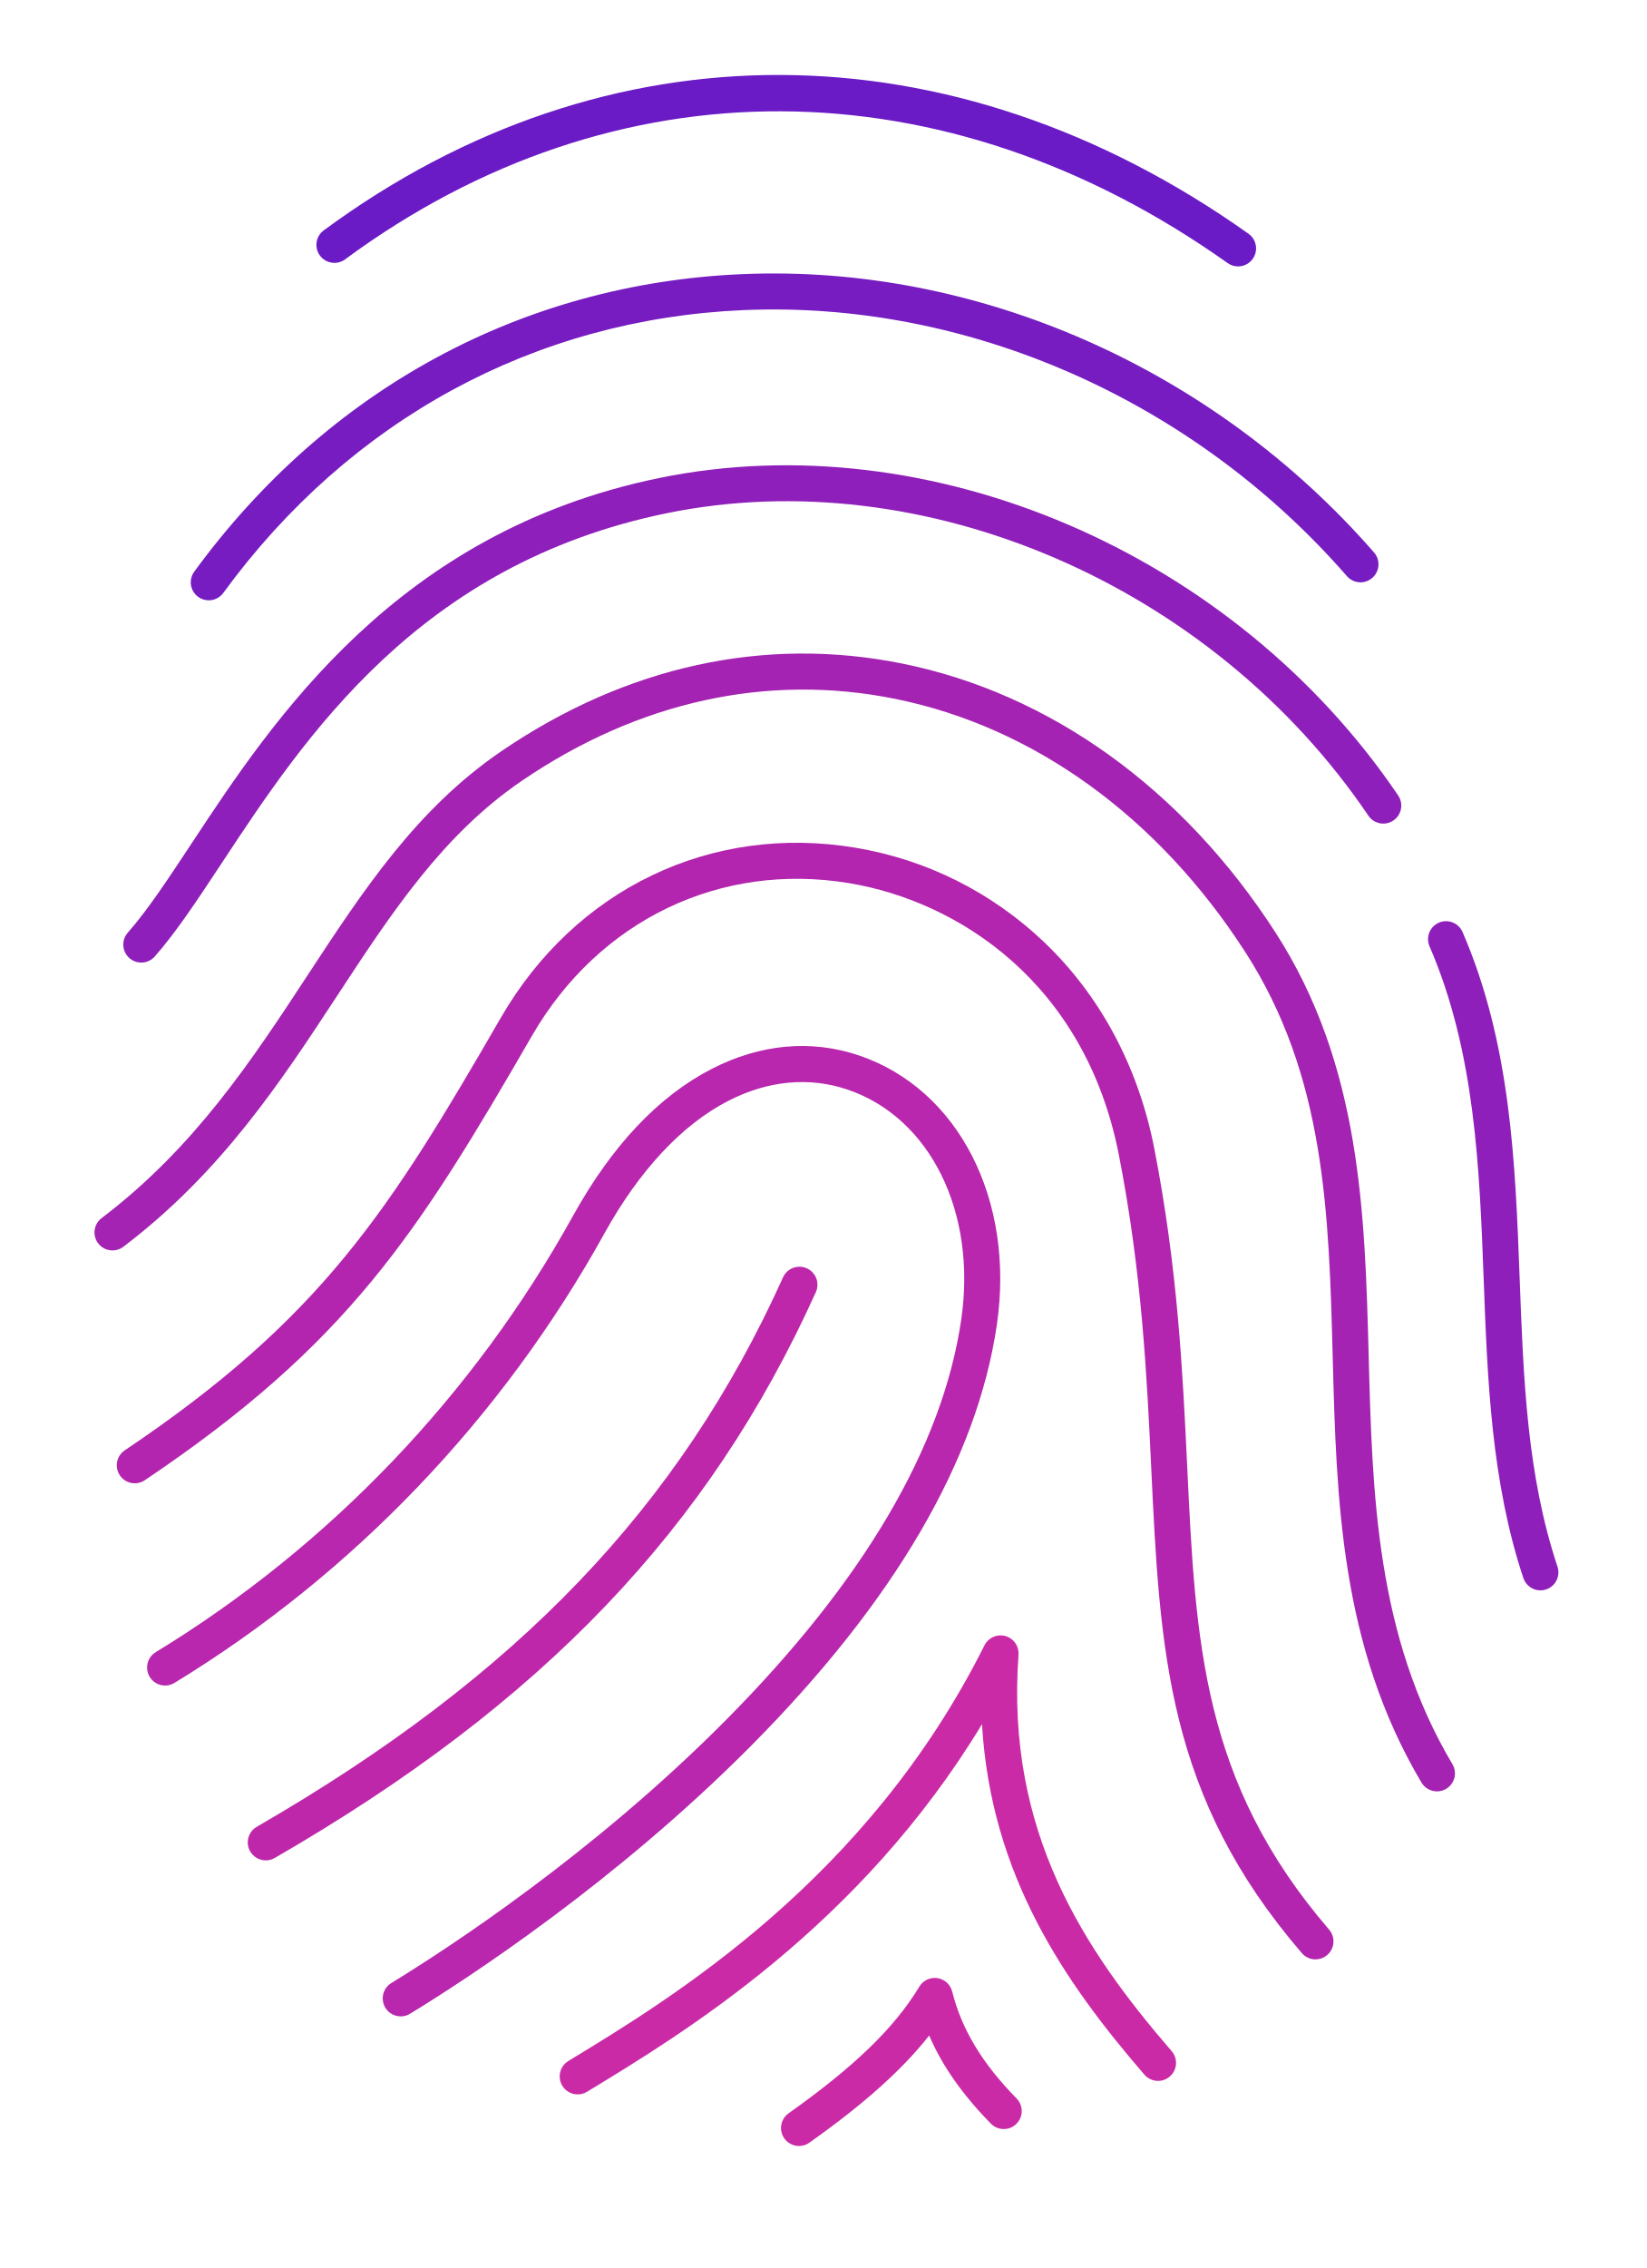
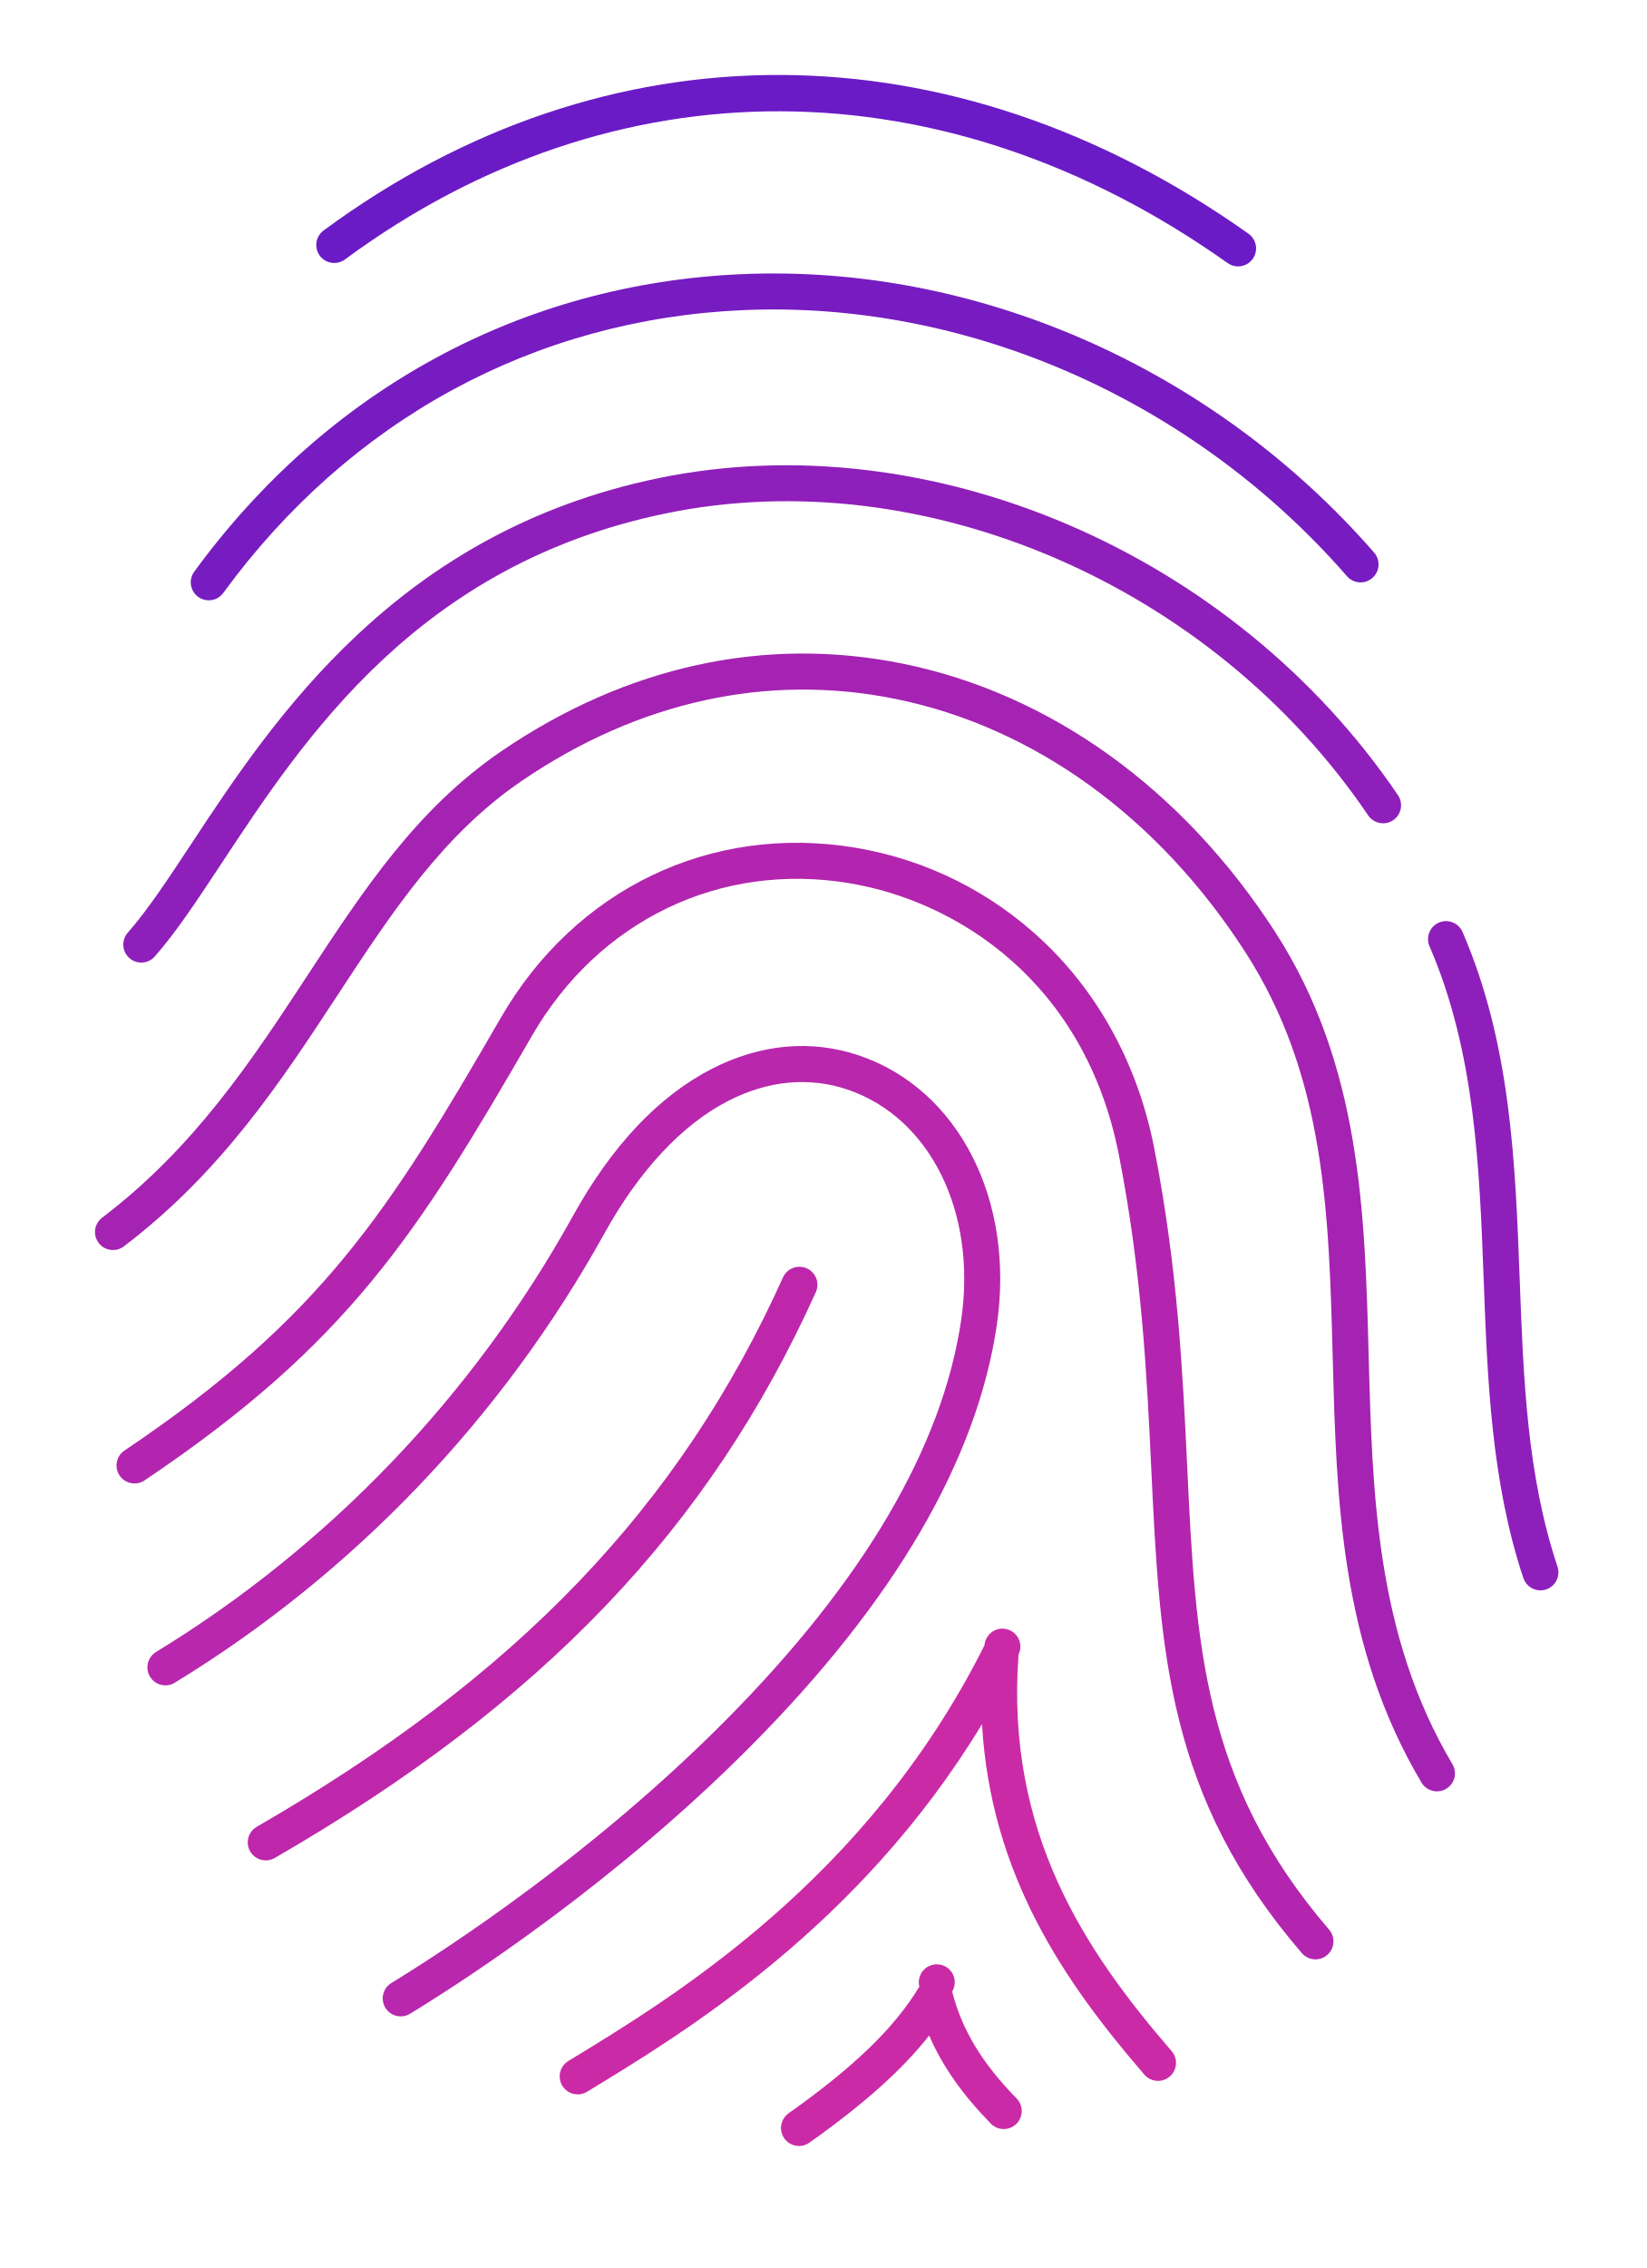
<svg xmlns="http://www.w3.org/2000/svg" width="365.981" height="503.975" viewBox="0 0 365.981 503.975">
-   <path fill="#CB2AA6" d="M177.594 476.868a4 4 0 0 1-2.316-7.264c14.63-10.367 23.593-19.048 29.065-28.148a4 4 0 0 1 7.31 1.092c2.09 8.373 6.637 15.92 14.31 23.755 1.547 1.578 1.52 4.11-.058 5.656s-4.11 1.52-5.656-.06c-6.33-6.46-10.805-12.824-13.718-19.584-6.045 7.678-14.558 15.263-26.628 23.816a3.983 3.983 0 0 1-2.31.738z" />
-   <path fill="#CB2AA6" d="M128.404 465.398a4 4 0 0 1-2.08-7.42c23.227-14.102 66.46-40.35 92.5-92.37a4 4 0 0 1 7.567 2.08c-2.875 39.455 14.66 65.657 34.04 88.096a4 4 0 0 1-6.057 5.23c-17.798-20.608-34.12-44.28-36.1-77.872-27.212 44.895-66.034 68.464-87.797 81.677a3.997 3.997 0 0 1-2.072.58z" />
-   <path fill="#B325AE" d="M292.402 435.397a3.99 3.99 0 0 1-3.033-1.39c-30.01-34.85-31.54-67.046-33.48-107.808-.966-20.35-2.06-43.416-7.202-69.606-7.532-38.382-35.88-56.334-59.897-60.337-28.674-4.78-55.702 8.22-70.555 33.92-25.418 43.978-40.792 68.345-86.107 98.786a4 4 0 0 1-4.46-6.64c43.844-29.455 58.832-53.226 83.64-96.15 16.564-28.66 46.763-43.146 78.797-37.807 15.807 2.634 30.308 9.878 41.937 20.95 12.486 11.887 20.957 27.703 24.496 45.737 5.254 26.767 6.364 50.143 7.345 70.767 1.864 39.225 3.336 70.207 31.55 102.967a4.002 4.002 0 0 1-3.03 6.61z" />
-   <path fill="#A423B2" d="M319.404 398.065c-1.365 0-2.695-.7-3.442-1.958-18.04-30.367-18.9-62.976-19.733-94.51-.85-32.13-1.65-62.477-19.477-90.104-19.356-29.998-46.965-49.954-77.738-56.19-28.378-5.752-57.08.534-82.99 18.18-17.586 11.973-28.958 29.307-40.996 47.658-12.694 19.35-25.82 39.358-47.546 55.856a4 4 0 1 1-4.837-6.37c20.63-15.667 33.372-35.09 45.693-53.873 12.488-19.035 24.282-37.014 43.182-49.883 27.736-18.887 58.537-25.6 89.084-19.408 32.904 6.67 62.335 27.87 82.87 59.693 19.044 29.512 19.912 62.413 20.75 94.23.807 30.51 1.64 62.06 18.614 90.636a3.997 3.997 0 0 1-1.396 5.482c-.64.38-1.345.563-2.04.563z" />
-   <path fill="#B827AD" d="M89.07 448.065a4 4 0 0 1-2.09-7.413c12.505-7.647 44.777-28.64 74.278-58.34 30.632-30.84 48.26-60.806 52.398-89.067 3.498-23.898-6.908-44.928-25.306-51.14-8.517-2.876-17.68-2.002-26.496 2.53-10.235 5.26-19.74 15.427-27.482 29.4-22.787 41.126-55.843 75.68-95.594 99.927a4 4 0 0 1-4.166-6.83c38.57-23.526 70.646-57.06 92.763-96.973 8.636-15.587 19.006-26.568 30.822-32.64 10.786-5.544 22.096-6.58 32.713-2.995 22.12 7.47 34.73 32.092 30.662 59.878-4.39 29.993-22.773 61.467-54.638 93.547-30.115 30.318-63.028 51.73-75.78 59.526a3.98 3.98 0 0 1-2.083.59z" />
-   <path fill="#BE27AA" d="M59.07 413.398a4 4 0 0 1-2.003-7.465c57.908-33.438 94-71.12 117.02-122.18a4.002 4.002 0 0 1 7.295 3.288c-23.755 52.688-60.86 91.492-120.314 125.82a3.974 3.974 0 0 1-1.997.538z" />
-   <path fill="#8F1FBA" d="M342.4 353.398a4.002 4.002 0 0 1-3.795-2.736c-7.136-21.408-7.99-44.216-8.816-66.272-.935-24.93-1.9-50.707-12.06-74.152a4 4 0 0 1 7.34-3.18c10.758 24.823 11.752 51.365 12.713 77.032.843 22.484 1.638 43.72 8.412 64.043a4.002 4.002 0 0 1-3.796 5.265zM31.4 213.897a4 4 0 0 1-3-6.646c4.377-4.966 8.923-11.856 14.186-19.834 18.19-27.573 45.677-69.24 103.96-81.203 60.218-12.358 127.756 16.653 164.236 70.554a4 4 0 0 1-6.625 4.485c-34.717-51.294-98.87-78.93-156.002-67.202-55.04 11.296-80.385 49.718-98.892 77.772-5.428 8.23-10.116 15.335-14.863 20.72a3.987 3.987 0 0 1-3 1.355z" />
-   <path fill="#761CC1" d="M46.397 133.397a4 4 0 0 1-3.227-6.36c29.6-40.527 72.84-64.008 121.756-66.12 52.253-2.253 104.764 20.87 140.49 61.85a4 4 0 0 1-6.03 5.258C265.24 88.86 215.115 66.767 165.27 68.91c-46.437 2.004-87.505 24.323-115.64 62.846a3.99 3.99 0 0 1-3.233 1.64z" />
-   <path fill="#6A1BC6" d="M275.194 59.2c-.8 0-1.608-.24-2.312-.738-62.955-44.68-136.292-44.99-196.175-.83a4 4 0 1 1-4.748-6.44c62.8-46.31 139.642-46.03 205.554.746a4 4 0 0 1-2.32 7.262z" />
+   <path fill="#CB2AA6" d="M177.594 476.868a4 4 0 0 1-2.316-7.264c14.629-10.367 23.593-19.048 29.065-28.148a4 4 0 1 1 7.309 1.092c2.09 8.372 6.638 15.92 14.312 23.754 1.546 1.578 1.52 4.11-.059 5.656s-4.111 1.52-5.656-.059c-6.329-6.46-10.804-12.825-13.717-19.585-6.045 7.678-14.558 15.263-26.628 23.816a3.983 3.983 0 0 1-2.31.738z" />
+   <path fill="#CB2AA6" d="M128.404 465.398a4 4 0 0 1-2.08-7.42c23.226-14.102 66.459-40.351 92.499-92.371a4 4 0 1 1 7.567 2.081c-2.876 39.454 14.659 65.656 34.038 88.095a4 4 0 0 1-6.055 5.229c-17.798-20.607-34.121-44.278-36.1-77.871-27.212 44.894-66.034 68.463-87.797 81.676a3.997 3.997 0 0 1-2.072.581z" />
+   <path fill="#B325AE" d="M292.402 435.397a3.99 3.99 0 0 1-3.033-1.39c-30.01-34.849-31.54-67.046-33.478-107.808-.967-20.35-2.062-43.415-7.203-69.605-7.532-38.382-35.88-56.334-59.897-60.337-28.675-4.78-55.703 8.219-70.556 33.919-25.418 43.979-40.792 68.346-86.107 98.787a4 4 0 0 1-4.461-6.641c43.845-29.454 58.833-53.225 83.641-96.149 16.564-28.659 46.763-43.146 78.797-37.807 15.807 2.634 30.308 9.878 41.937 20.949 12.486 11.888 20.957 27.704 24.496 45.738 5.254 26.767 6.364 50.143 7.345 70.767 1.864 39.225 3.336 70.207 31.549 102.967a4.002 4.002 0 0 1-3.03 6.61z" />
+   <path fill="#A423B2" d="M319.404 398.065a3.996 3.996 0 0 1-3.442-1.958c-18.041-30.367-18.901-62.976-19.733-94.51-.848-32.13-1.648-62.477-19.476-90.104-19.356-29.998-46.965-49.954-77.738-56.19-28.378-5.752-57.079.534-82.991 18.179-17.585 11.974-28.957 29.308-40.995 47.659-12.693 19.349-25.819 39.357-47.545 55.855a4 4 0 0 1-4.837-6.371c20.63-15.666 33.372-35.089 45.693-53.872 12.488-19.035 24.282-37.014 43.182-49.883 27.736-18.887 58.537-25.599 89.084-19.408 32.904 6.669 62.335 27.869 82.871 59.693 19.043 29.512 19.911 62.413 20.75 94.231.806 30.51 1.638 62.059 18.613 90.635a3.997 3.997 0 0 1-1.396 5.481 3.982 3.982 0 0 1-2.04.563z" />
+   <path fill="#B827AD" d="M89.071 448.065a4 4 0 0 1-2.091-7.413c12.505-7.647 44.777-28.64 74.278-58.34 30.632-30.839 48.261-60.806 52.398-89.067 3.498-23.898-6.908-44.928-25.306-51.14-8.517-2.876-17.681-2.002-26.496 2.529-10.235 5.261-19.739 15.428-27.482 29.402-22.787 41.125-55.843 75.679-95.594 99.926a4.001 4.001 0 0 1-4.166-6.83c38.569-23.526 70.646-57.059 92.763-96.973 8.636-15.586 19.006-26.567 30.822-32.64 10.786-5.543 22.096-6.578 32.713-2.994 22.12 7.47 34.729 32.092 30.662 59.878-4.391 29.993-22.773 61.467-54.638 93.547-30.115 30.318-63.028 51.729-75.78 59.526a3.979 3.979 0 0 1-2.083.589z" />
+   <path fill="#BE27AA" d="M59.071 413.398a4 4 0 0 1-2.004-7.465c57.908-33.438 93.999-71.119 117.021-122.181a4.002 4.002 0 0 1 7.294 3.289c-23.755 52.687-60.861 91.491-120.314 125.819a3.974 3.974 0 0 1-1.997.538z" />
+   <path fill="#8F1FBA" d="M342.399 353.398a4.002 4.002 0 0 1-3.794-2.736c-7.136-21.408-7.99-44.216-8.816-66.272-.934-24.929-1.899-50.707-12.059-74.152a4 4 0 0 1 7.34-3.181c10.758 24.824 11.752 51.366 12.713 77.033.843 22.484 1.638 43.721 8.412 64.043a4.002 4.002 0 0 1-3.796 5.265zM31.399 213.897a4 4 0 0 1-2.999-6.646c4.377-4.966 8.923-11.856 14.186-19.834 18.189-27.573 45.677-69.241 103.961-81.203 60.217-12.358 127.755 16.653 164.235 70.554a4.001 4.001 0 0 1-6.625 4.485c-34.717-51.294-98.869-78.93-156.002-67.202-55.039 11.295-80.385 49.717-98.892 77.771-5.428 8.229-10.116 15.335-14.863 20.72a3.987 3.987 0 0 1-3.001 1.355z" />
+   <path fill="#761CC1" d="M46.397 133.397a4 4 0 0 1-3.227-6.36c29.599-40.527 72.839-64.008 121.755-66.119 52.253-2.254 104.764 20.868 140.49 61.85a4 4 0 1 1-6.03 5.257c-34.144-39.165-84.271-61.258-134.116-59.114-46.436 2.003-87.504 24.322-115.639 62.845a3.991 3.991 0 0 1-3.233 1.641z" />
+   <path fill="#6A1BC6" d="M275.194 59.2c-.8 0-1.608-.24-2.312-.738-62.955-44.679-136.292-44.989-196.175-.831a4 4 0 1 1-4.748-6.438c62.8-46.31 139.643-46.03 205.555.745a3.999 3.999 0 0 1-2.32 7.262z" />
</svg>
